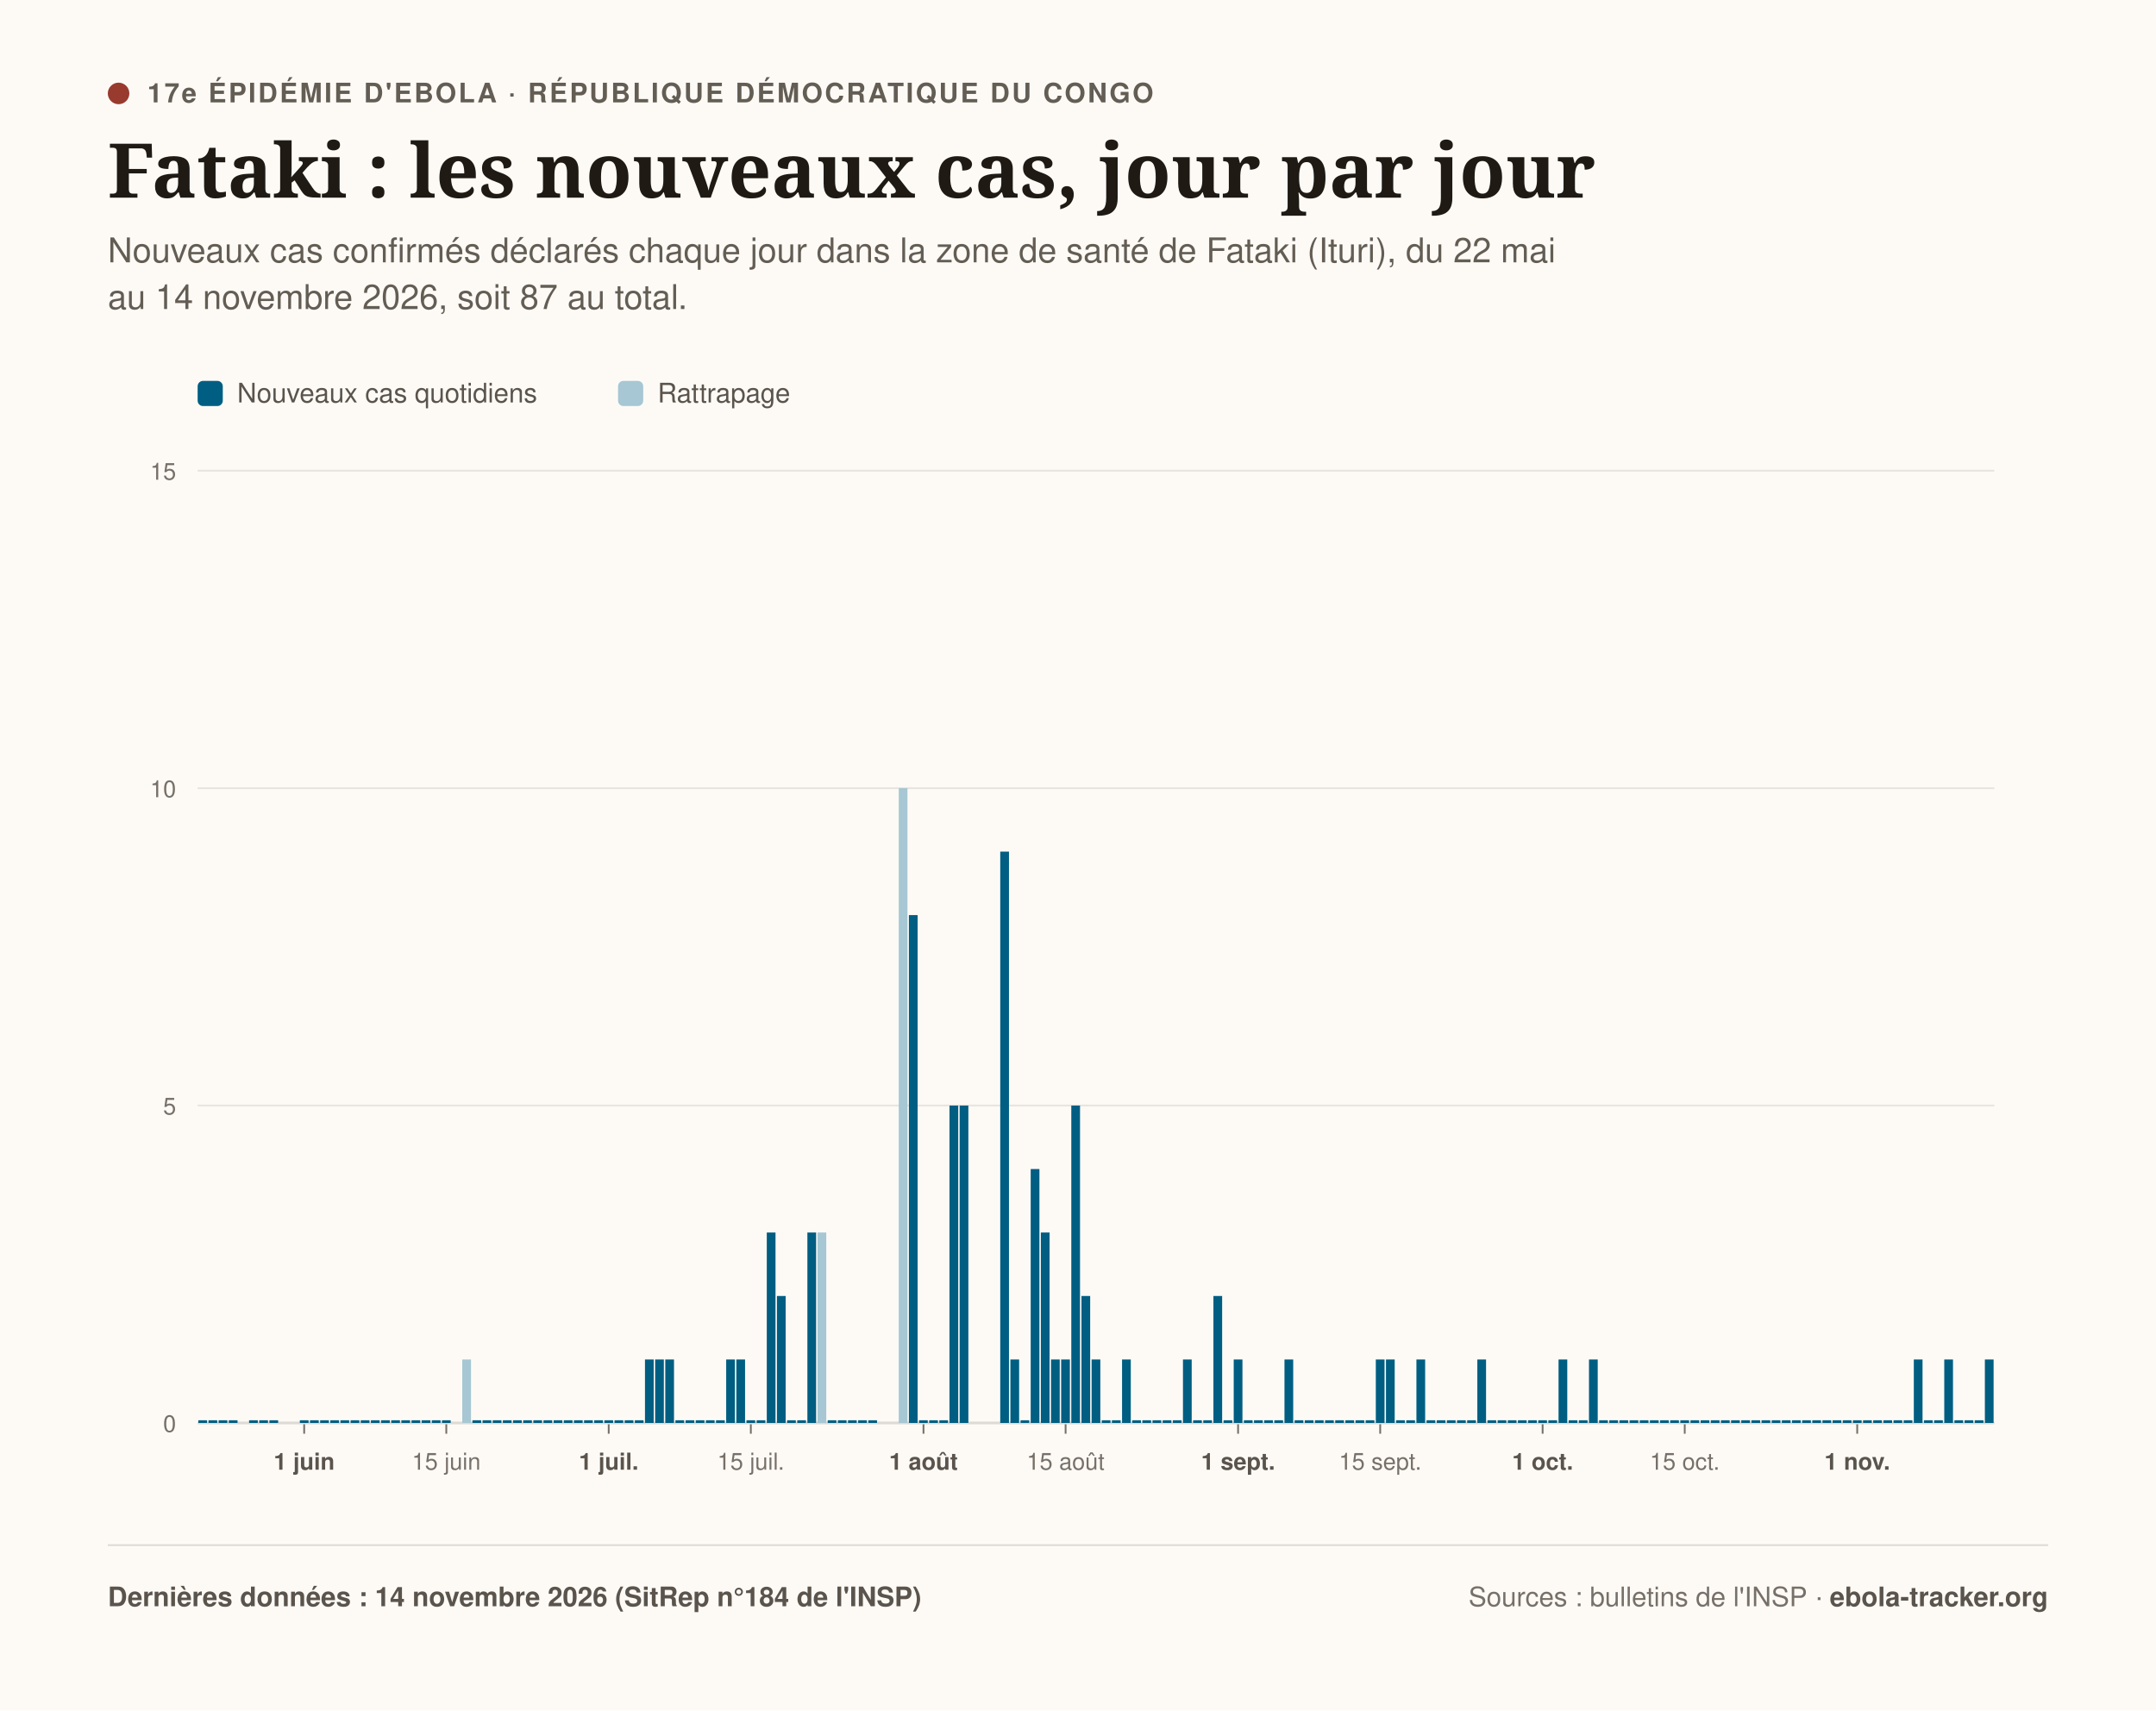
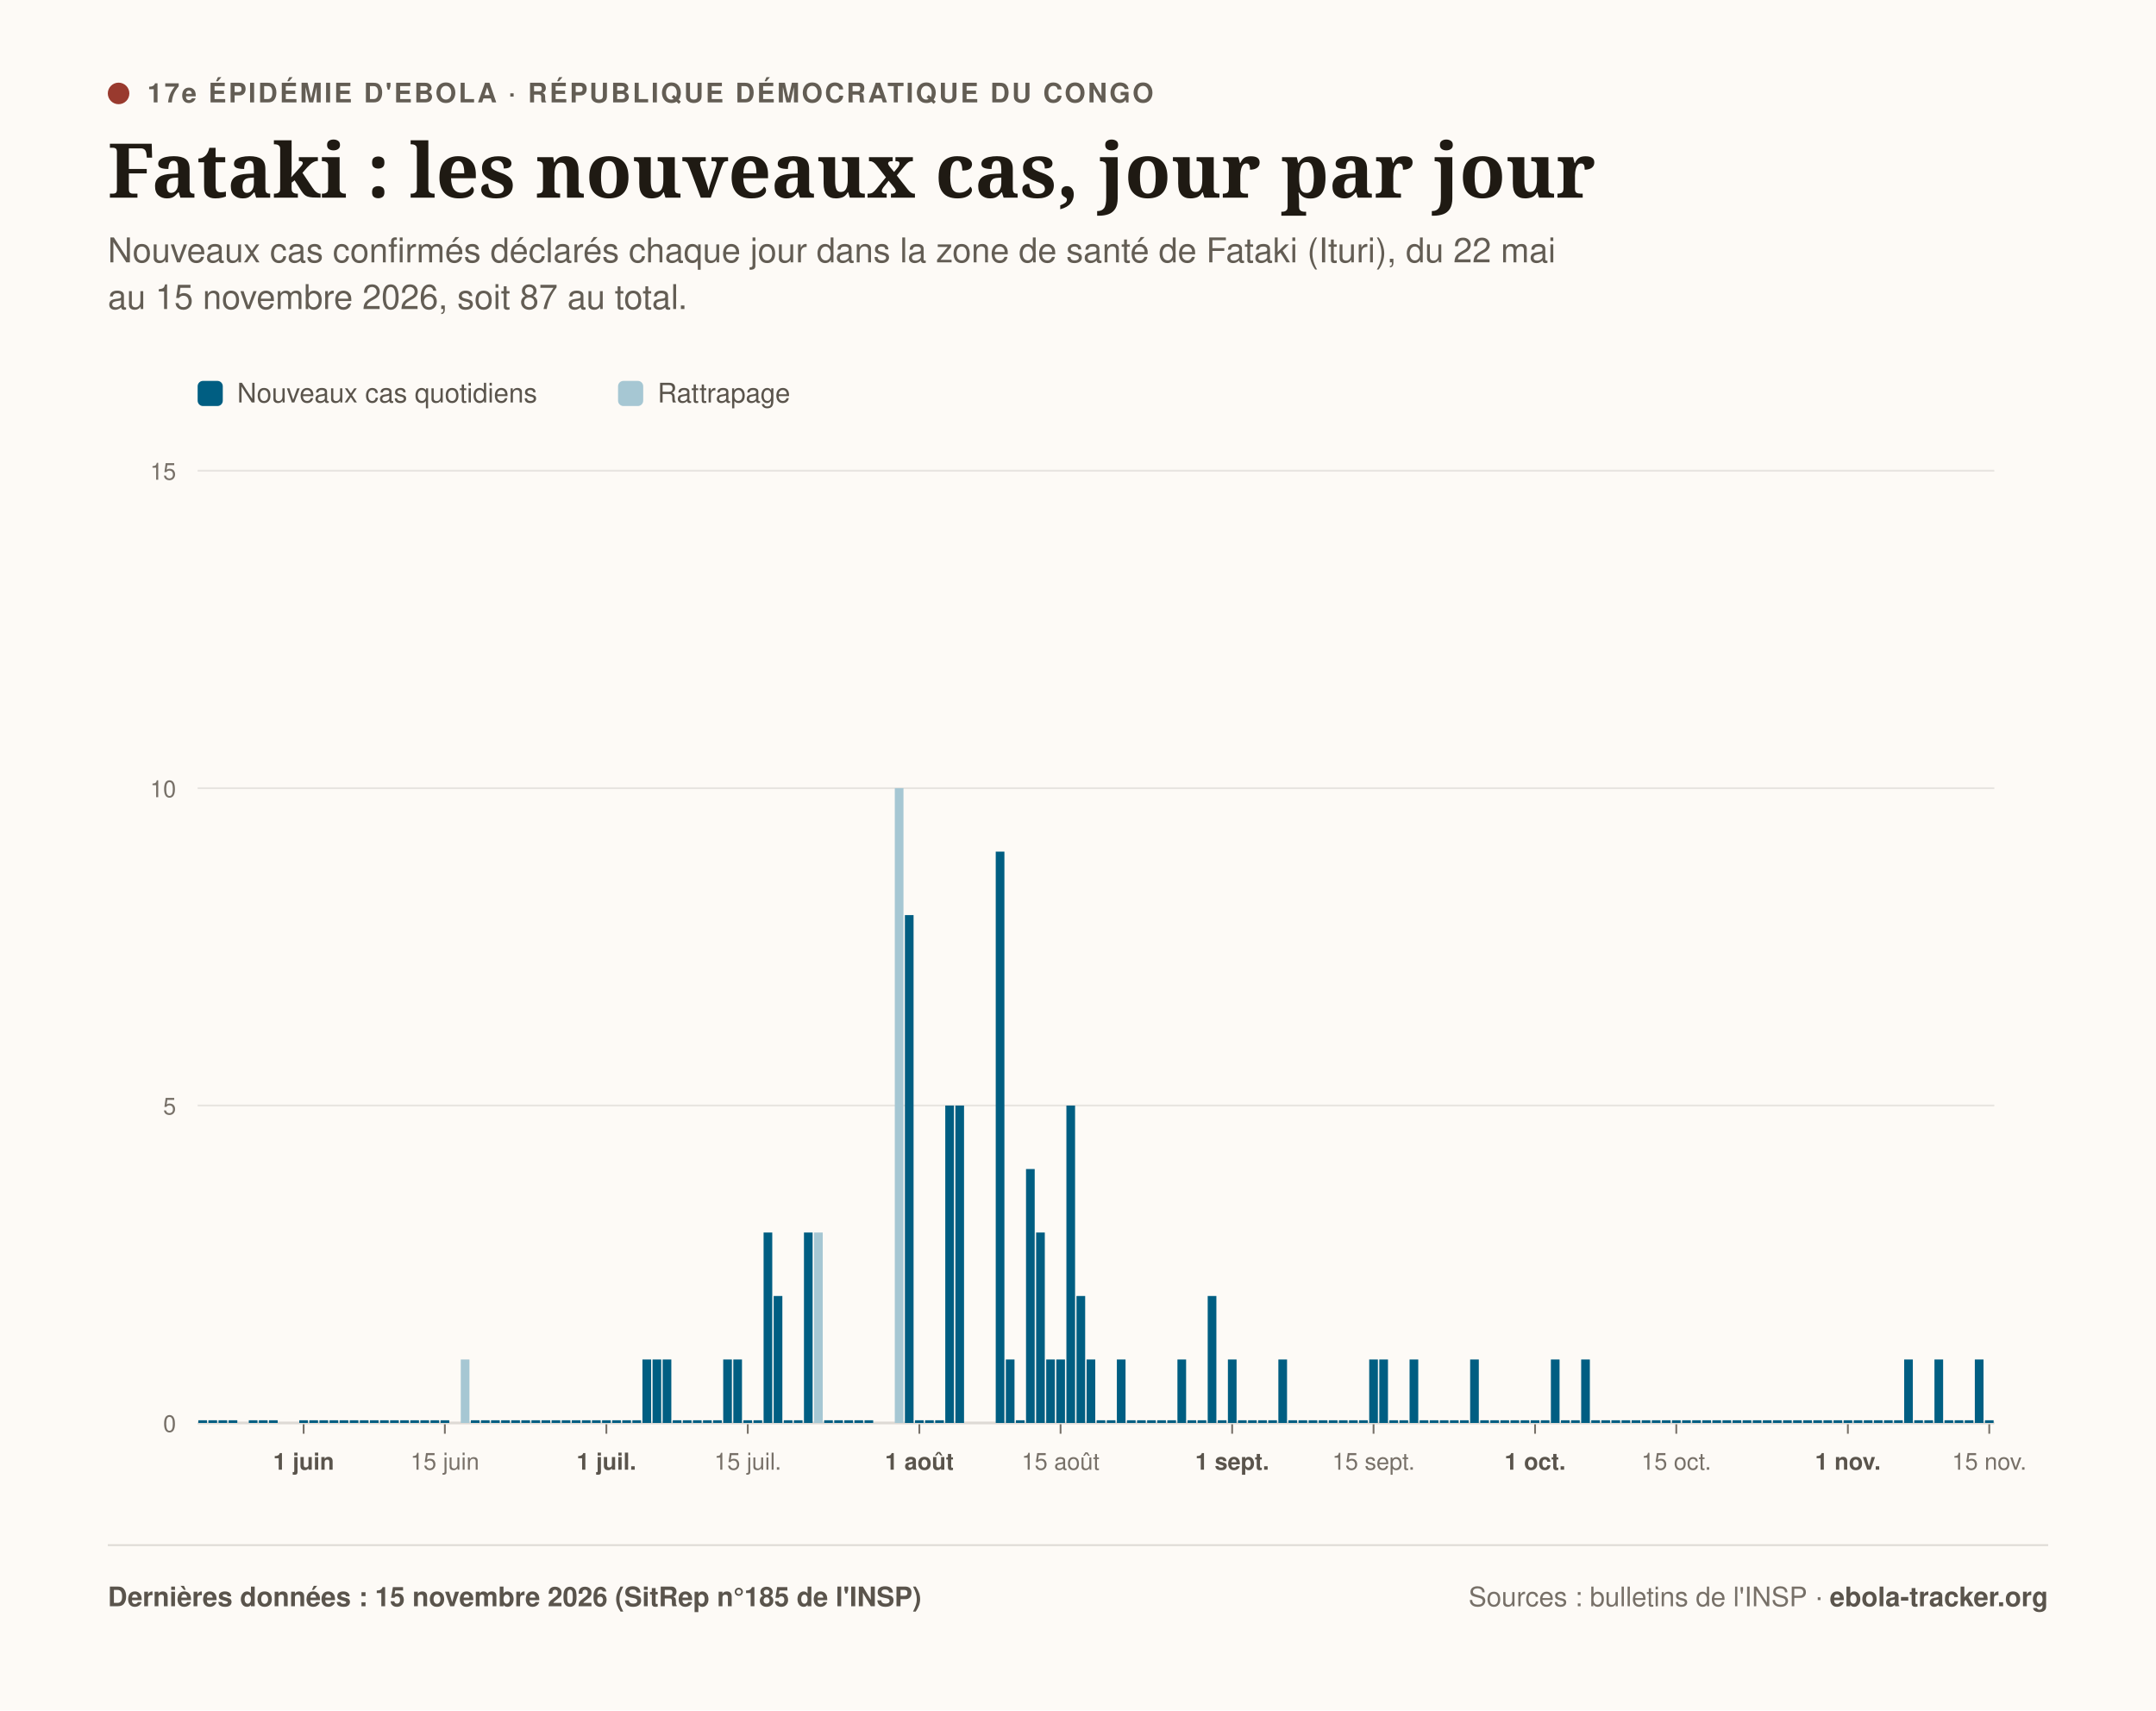
- <svg xmlns="http://www.w3.org/2000/svg" viewBox="0 0 1200 952" role="img" aria-label="Fataki : les nouveaux cas, jour par jour. Nouveaux cas confirmés déclarés chaque jour dans la zone de santé de Fataki (Ituri), du 22 mai au 14 novembre 2026, soit 87 au total.">
+ <svg xmlns="http://www.w3.org/2000/svg" viewBox="0 0 1200 952" role="img" aria-label="Fataki : les nouveaux cas, jour par jour. Nouveaux cas confirmés déclarés chaque jour dans la zone de santé de Fataki (Ituri), du 22 mai au 15 novembre 2026, soit 87 au total.">
  <rect width="1200" height="952" fill="#FDFAF6" />
  <circle cx="66" cy="52" r="6" fill="#993A2E" />
  <text x="82.0" y="57.0" font-family="'Public Sans',Helvetica,Arial,sans-serif" font-size="15" font-weight="700" fill="#635D54" text-anchor="start" letter-spacing=".08em">17e ÉPIDÉMIE D'EBOLA · RÉPUBLIQUE DÉMOCRATIQUE DU CONGO</text>
  <text x="60.0" y="110.0" font-family="'Source Serif 4',Georgia,serif" font-size="42" font-weight="600" fill="#1F1A13" text-anchor="start">Fataki : les nouveaux cas, jour par jour</text>
  <text x="60.0" y="146.0" font-family="'Public Sans',Helvetica,Arial,sans-serif" font-size="19" font-weight="400" fill="#635D54" text-anchor="start">Nouveaux cas confirmés déclarés chaque jour dans la zone de santé de Fataki (Ituri), du 22 mai</text>
-   <text x="60.0" y="172.0" font-family="'Public Sans',Helvetica,Arial,sans-serif" font-size="19" font-weight="400" fill="#635D54" text-anchor="start">au 14 novembre 2026, soit 87 au total.</text>
+   <text x="60.0" y="172.0" font-family="'Public Sans',Helvetica,Arial,sans-serif" font-size="19" font-weight="400" fill="#635D54" text-anchor="start">au 15 novembre 2026, soit 87 au total.</text>
  <rect x="110" y="212" width="14" height="14" rx="3" fill="#005E82" />
  <text x="132.0" y="224.0" font-family="'Public Sans',Helvetica,Arial,sans-serif" font-size="15" font-weight="400" fill="#5A544C" text-anchor="start">Nouveaux cas quotidiens</text>
  <rect x="344" y="212" width="14" height="14" rx="3" fill="#a6c7d3" />
  <text x="366.0" y="224.0" font-family="'Public Sans',Helvetica,Arial,sans-serif" font-size="15" font-weight="400" fill="#5A544C" text-anchor="start">Rattrapage</text>
  <line x1="110" x2="1110" y1="792.0" y2="792.0" stroke="#E7E4E0" />
  <text x="98.0" y="797.0" font-family="'Public Sans',Helvetica,Arial,sans-serif" font-size="13" font-weight="400" fill="#777068" text-anchor="end">0</text>
  <line x1="110" x2="1110" y1="615.3" y2="615.3" stroke="#E7E4E0" />
  <text x="98.0" y="620.3" font-family="'Public Sans',Helvetica,Arial,sans-serif" font-size="13" font-weight="400" fill="#777068" text-anchor="end">5</text>
  <line x1="110" x2="1110" y1="438.7" y2="438.7" stroke="#E7E4E0" />
  <text x="98.0" y="443.7" font-family="'Public Sans',Helvetica,Arial,sans-serif" font-size="13" font-weight="400" fill="#777068" text-anchor="end">10</text>
  <line x1="110" x2="1110" y1="262.0" y2="262.0" stroke="#E7E4E0" />
  <text x="98.0" y="267.0" font-family="'Public Sans',Helvetica,Arial,sans-serif" font-size="13" font-weight="400" fill="#777068" text-anchor="end">15</text>
-   <line x1="169.3" x2="169.3" y1="792" y2="798" stroke="#777068" />
-   <text x="169.3" y="818.0" font-family="'Public Sans',Helvetica,Arial,sans-serif" font-size="13" font-weight="600" fill="#5A544C" text-anchor="middle">1 juin</text>
-   <line x1="248.4" x2="248.4" y1="792" y2="798" stroke="#777068" />
-   <text x="248.4" y="818.0" font-family="'Public Sans',Helvetica,Arial,sans-serif" font-size="13" font-weight="400" fill="#777068" text-anchor="middle">15 juin</text>
-   <line x1="338.8" x2="338.8" y1="792" y2="798" stroke="#777068" />
-   <text x="338.8" y="818.0" font-family="'Public Sans',Helvetica,Arial,sans-serif" font-size="13" font-weight="600" fill="#5A544C" text-anchor="middle">1 juil.</text>
-   <line x1="417.9" x2="417.9" y1="792" y2="798" stroke="#777068" />
-   <text x="417.9" y="818.0" font-family="'Public Sans',Helvetica,Arial,sans-serif" font-size="13" font-weight="400" fill="#777068" text-anchor="middle">15 juil.</text>
-   <line x1="514.0" x2="514.0" y1="792" y2="798" stroke="#777068" />
-   <text x="514.0" y="818.0" font-family="'Public Sans',Helvetica,Arial,sans-serif" font-size="13" font-weight="600" fill="#5A544C" text-anchor="middle">1 août</text>
-   <line x1="593.1" x2="593.1" y1="792" y2="798" stroke="#777068" />
-   <text x="593.1" y="818.0" font-family="'Public Sans',Helvetica,Arial,sans-serif" font-size="13" font-weight="400" fill="#777068" text-anchor="middle">15 août</text>
-   <line x1="689.1" x2="689.1" y1="792" y2="798" stroke="#777068" />
-   <text x="689.1" y="818.0" font-family="'Public Sans',Helvetica,Arial,sans-serif" font-size="13" font-weight="600" fill="#5A544C" text-anchor="middle">1 sept.</text>
-   <line x1="768.2" x2="768.2" y1="792" y2="798" stroke="#777068" />
-   <text x="768.2" y="818.0" font-family="'Public Sans',Helvetica,Arial,sans-serif" font-size="13" font-weight="400" fill="#777068" text-anchor="middle">15 sept.</text>
-   <line x1="858.6" x2="858.6" y1="792" y2="798" stroke="#777068" />
-   <text x="858.6" y="818.0" font-family="'Public Sans',Helvetica,Arial,sans-serif" font-size="13" font-weight="600" fill="#5A544C" text-anchor="middle">1 oct.</text>
-   <line x1="937.7" x2="937.7" y1="792" y2="798" stroke="#777068" />
-   <text x="937.7" y="818.0" font-family="'Public Sans',Helvetica,Arial,sans-serif" font-size="13" font-weight="400" fill="#777068" text-anchor="middle">15 oct.</text>
-   <line x1="1033.7" x2="1033.7" y1="792" y2="798" stroke="#777068" />
-   <text x="1033.7" y="818.0" font-family="'Public Sans',Helvetica,Arial,sans-serif" font-size="13" font-weight="600" fill="#5A544C" text-anchor="middle">1 nov.</text>
+   <line x1="169.0" x2="169.0" y1="792" y2="798" stroke="#777068" />
+   <text x="169.0" y="818.0" font-family="'Public Sans',Helvetica,Arial,sans-serif" font-size="13" font-weight="600" fill="#5A544C" text-anchor="middle">1 juin</text>
+   <line x1="247.6" x2="247.6" y1="792" y2="798" stroke="#777068" />
+   <text x="247.6" y="818.0" font-family="'Public Sans',Helvetica,Arial,sans-serif" font-size="13" font-weight="400" fill="#777068" text-anchor="middle">15 juin</text>
+   <line x1="337.5" x2="337.5" y1="792" y2="798" stroke="#777068" />
+   <text x="337.5" y="818.0" font-family="'Public Sans',Helvetica,Arial,sans-serif" font-size="13" font-weight="600" fill="#5A544C" text-anchor="middle">1 juil.</text>
+   <line x1="416.2" x2="416.2" y1="792" y2="798" stroke="#777068" />
+   <text x="416.2" y="818.0" font-family="'Public Sans',Helvetica,Arial,sans-serif" font-size="13" font-weight="400" fill="#777068" text-anchor="middle">15 juil.</text>
+   <line x1="511.7" x2="511.7" y1="792" y2="798" stroke="#777068" />
+   <text x="511.7" y="818.0" font-family="'Public Sans',Helvetica,Arial,sans-serif" font-size="13" font-weight="600" fill="#5A544C" text-anchor="middle">1 août</text>
+   <line x1="590.3" x2="590.3" y1="792" y2="798" stroke="#777068" />
+   <text x="590.3" y="818.0" font-family="'Public Sans',Helvetica,Arial,sans-serif" font-size="13" font-weight="400" fill="#777068" text-anchor="middle">15 août</text>
+   <line x1="685.8" x2="685.8" y1="792" y2="798" stroke="#777068" />
+   <text x="685.8" y="818.0" font-family="'Public Sans',Helvetica,Arial,sans-serif" font-size="13" font-weight="600" fill="#5A544C" text-anchor="middle">1 sept.</text>
+   <line x1="764.5" x2="764.5" y1="792" y2="798" stroke="#777068" />
+   <text x="764.5" y="818.0" font-family="'Public Sans',Helvetica,Arial,sans-serif" font-size="13" font-weight="400" fill="#777068" text-anchor="middle">15 sept.</text>
+   <line x1="854.4" x2="854.4" y1="792" y2="798" stroke="#777068" />
+   <text x="854.4" y="818.0" font-family="'Public Sans',Helvetica,Arial,sans-serif" font-size="13" font-weight="600" fill="#5A544C" text-anchor="middle">1 oct.</text>
+   <line x1="933.0" x2="933.0" y1="792" y2="798" stroke="#777068" />
+   <text x="933.0" y="818.0" font-family="'Public Sans',Helvetica,Arial,sans-serif" font-size="13" font-weight="400" fill="#777068" text-anchor="middle">15 oct.</text>
+   <line x1="1028.5" x2="1028.5" y1="792" y2="798" stroke="#777068" />
+   <text x="1028.5" y="818.0" font-family="'Public Sans',Helvetica,Arial,sans-serif" font-size="13" font-weight="600" fill="#5A544C" text-anchor="middle">1 nov.</text>
+   <line x1="1107.2" x2="1107.2" y1="792" y2="798" stroke="#777068" />
+   <text x="1107.2" y="818.0" font-family="'Public Sans',Helvetica,Arial,sans-serif" font-size="13" font-weight="400" fill="#777068" text-anchor="middle">15 nov.</text>
  <line x1="110" x2="1110" y1="792" y2="792" stroke="#DEDAD5" stroke-width="1.5" />
-   <rect x="110.40" y="790.50" width="4.86" height="1.50" fill="#005E82" />
-   <rect x="116.05" y="790.50" width="4.86" height="1.50" fill="#005E82" />
-   <rect x="121.69" y="790.50" width="4.86" height="1.50" fill="#005E82" />
-   <rect x="127.34" y="790.50" width="4.86" height="1.50" fill="#005E82" />
-   <rect x="138.64" y="790.50" width="4.86" height="1.50" fill="#005E82" />
-   <rect x="144.29" y="790.50" width="4.86" height="1.50" fill="#005E82" />
-   <rect x="149.94" y="790.50" width="4.86" height="1.50" fill="#005E82" />
-   <rect x="166.89" y="790.50" width="4.86" height="1.50" fill="#005E82" />
-   <rect x="172.54" y="790.50" width="4.86" height="1.50" fill="#005E82" />
-   <rect x="178.19" y="790.50" width="4.86" height="1.50" fill="#005E82" />
-   <rect x="183.84" y="790.50" width="4.86" height="1.50" fill="#005E82" />
-   <rect x="189.49" y="790.50" width="4.86" height="1.50" fill="#005E82" />
-   <rect x="195.14" y="790.50" width="4.86" height="1.50" fill="#005E82" />
-   <rect x="200.79" y="790.50" width="4.86" height="1.50" fill="#005E82" />
-   <rect x="206.44" y="790.50" width="4.86" height="1.50" fill="#005E82" />
-   <rect x="212.09" y="790.50" width="4.86" height="1.50" fill="#005E82" />
-   <rect x="217.74" y="790.50" width="4.86" height="1.50" fill="#005E82" />
-   <rect x="223.39" y="790.50" width="4.86" height="1.50" fill="#005E82" />
-   <rect x="229.04" y="790.50" width="4.86" height="1.50" fill="#005E82" />
-   <rect x="234.69" y="790.50" width="4.86" height="1.50" fill="#005E82" />
-   <rect x="240.34" y="790.50" width="4.86" height="1.50" fill="#005E82" />
-   <rect x="245.99" y="790.50" width="4.86" height="1.50" fill="#005E82" />
-   <rect x="257.29" y="756.67" width="4.86" height="35.33" fill="#a6c7d3" />
-   <rect x="262.94" y="790.50" width="4.86" height="1.50" fill="#005E82" />
-   <rect x="268.59" y="790.50" width="4.86" height="1.50" fill="#005E82" />
-   <rect x="274.24" y="790.50" width="4.86" height="1.50" fill="#005E82" />
-   <rect x="279.89" y="790.50" width="4.86" height="1.50" fill="#005E82" />
-   <rect x="285.54" y="790.50" width="4.86" height="1.50" fill="#005E82" />
-   <rect x="291.19" y="790.50" width="4.86" height="1.50" fill="#005E82" />
-   <rect x="296.84" y="790.50" width="4.86" height="1.50" fill="#005E82" />
-   <rect x="302.49" y="790.50" width="4.86" height="1.50" fill="#005E82" />
-   <rect x="308.14" y="790.50" width="4.86" height="1.50" fill="#005E82" />
-   <rect x="313.79" y="790.50" width="4.86" height="1.50" fill="#005E82" />
-   <rect x="319.44" y="790.50" width="4.86" height="1.50" fill="#005E82" />
-   <rect x="325.08" y="790.50" width="4.86" height="1.50" fill="#005E82" />
-   <rect x="330.73" y="790.50" width="4.86" height="1.50" fill="#005E82" />
-   <rect x="336.38" y="790.50" width="4.86" height="1.50" fill="#005E82" />
-   <rect x="342.03" y="790.50" width="4.86" height="1.50" fill="#005E82" />
-   <rect x="347.68" y="790.50" width="4.86" height="1.50" fill="#005E82" />
-   <rect x="353.33" y="790.50" width="4.86" height="1.50" fill="#005E82" />
-   <rect x="358.98" y="756.67" width="4.86" height="35.33" fill="#005E82" />
-   <rect x="364.63" y="756.67" width="4.86" height="35.33" fill="#005E82" />
-   <rect x="370.28" y="756.67" width="4.86" height="35.33" fill="#005E82" />
-   <rect x="375.93" y="790.50" width="4.86" height="1.50" fill="#005E82" />
-   <rect x="381.58" y="790.50" width="4.86" height="1.50" fill="#005E82" />
-   <rect x="387.23" y="790.50" width="4.86" height="1.50" fill="#005E82" />
-   <rect x="392.88" y="790.50" width="4.86" height="1.50" fill="#005E82" />
-   <rect x="398.53" y="790.50" width="4.86" height="1.50" fill="#005E82" />
-   <rect x="404.18" y="756.67" width="4.86" height="35.33" fill="#005E82" />
-   <rect x="409.83" y="756.67" width="4.86" height="35.33" fill="#005E82" />
-   <rect x="415.48" y="790.50" width="4.86" height="1.50" fill="#005E82" />
-   <rect x="421.13" y="790.50" width="4.86" height="1.50" fill="#005E82" />
-   <rect x="426.78" y="686.00" width="4.86" height="106.00" fill="#005E82" />
-   <rect x="432.43" y="721.33" width="4.86" height="70.67" fill="#005E82" />
-   <rect x="438.08" y="790.50" width="4.86" height="1.50" fill="#005E82" />
-   <rect x="443.73" y="790.50" width="4.86" height="1.50" fill="#005E82" />
-   <rect x="449.38" y="686.00" width="4.86" height="106.00" fill="#005E82" />
-   <rect x="455.03" y="686.00" width="4.86" height="106.00" fill="#a6c7d3" />
-   <rect x="460.68" y="790.50" width="4.86" height="1.50" fill="#005E82" />
-   <rect x="466.33" y="790.50" width="4.86" height="1.50" fill="#005E82" />
-   <rect x="471.98" y="790.50" width="4.86" height="1.50" fill="#005E82" />
-   <rect x="477.63" y="790.50" width="4.86" height="1.50" fill="#005E82" />
-   <rect x="483.28" y="790.50" width="4.86" height="1.50" fill="#005E82" />
-   <rect x="500.23" y="438.67" width="4.86" height="353.33" fill="#a6c7d3" />
-   <rect x="505.88" y="509.33" width="4.86" height="282.67" fill="#005E82" />
-   <rect x="511.53" y="790.50" width="4.86" height="1.50" fill="#005E82" />
-   <rect x="517.18" y="790.50" width="4.86" height="1.50" fill="#005E82" />
-   <rect x="522.82" y="790.50" width="4.86" height="1.50" fill="#005E82" />
-   <rect x="528.47" y="615.33" width="4.86" height="176.67" fill="#005E82" />
-   <rect x="534.12" y="615.33" width="4.86" height="176.67" fill="#005E82" />
-   <rect x="556.72" y="474.00" width="4.86" height="318.00" fill="#005E82" />
-   <rect x="562.37" y="756.67" width="4.86" height="35.33" fill="#005E82" />
-   <rect x="568.02" y="790.50" width="4.86" height="1.50" fill="#005E82" />
-   <rect x="573.67" y="650.67" width="4.86" height="141.33" fill="#005E82" />
-   <rect x="579.32" y="686.00" width="4.86" height="106.00" fill="#005E82" />
-   <rect x="584.97" y="756.67" width="4.86" height="35.33" fill="#005E82" />
-   <rect x="590.62" y="756.67" width="4.86" height="35.33" fill="#005E82" />
-   <rect x="596.27" y="615.33" width="4.86" height="176.67" fill="#005E82" />
-   <rect x="601.92" y="721.33" width="4.86" height="70.67" fill="#005E82" />
-   <rect x="607.57" y="756.67" width="4.86" height="35.33" fill="#005E82" />
-   <rect x="613.22" y="790.50" width="4.86" height="1.50" fill="#005E82" />
-   <rect x="618.87" y="790.50" width="4.86" height="1.50" fill="#005E82" />
-   <rect x="624.52" y="756.67" width="4.86" height="35.33" fill="#005E82" />
-   <rect x="630.17" y="790.50" width="4.86" height="1.50" fill="#005E82" />
-   <rect x="635.82" y="790.50" width="4.86" height="1.50" fill="#005E82" />
-   <rect x="641.47" y="790.50" width="4.86" height="1.50" fill="#005E82" />
-   <rect x="647.12" y="790.50" width="4.86" height="1.50" fill="#005E82" />
-   <rect x="652.77" y="790.50" width="4.86" height="1.50" fill="#005E82" />
-   <rect x="658.42" y="756.67" width="4.86" height="35.33" fill="#005E82" />
-   <rect x="664.07" y="790.50" width="4.86" height="1.50" fill="#005E82" />
-   <rect x="669.72" y="790.50" width="4.86" height="1.50" fill="#005E82" />
-   <rect x="675.37" y="721.33" width="4.86" height="70.67" fill="#005E82" />
-   <rect x="681.02" y="790.50" width="4.86" height="1.50" fill="#005E82" />
-   <rect x="686.67" y="756.67" width="4.86" height="35.33" fill="#005E82" />
-   <rect x="692.32" y="790.50" width="4.86" height="1.50" fill="#005E82" />
-   <rect x="697.97" y="790.50" width="4.86" height="1.50" fill="#005E82" />
-   <rect x="703.62" y="790.50" width="4.86" height="1.50" fill="#005E82" />
-   <rect x="709.27" y="790.50" width="4.86" height="1.50" fill="#005E82" />
-   <rect x="714.92" y="756.67" width="4.86" height="35.33" fill="#005E82" />
-   <rect x="720.56" y="790.50" width="4.86" height="1.50" fill="#005E82" />
-   <rect x="726.21" y="790.50" width="4.86" height="1.50" fill="#005E82" />
-   <rect x="731.86" y="790.50" width="4.86" height="1.50" fill="#005E82" />
-   <rect x="737.51" y="790.50" width="4.86" height="1.50" fill="#005E82" />
-   <rect x="743.16" y="790.50" width="4.86" height="1.50" fill="#005E82" />
-   <rect x="748.81" y="790.50" width="4.86" height="1.50" fill="#005E82" />
-   <rect x="754.46" y="790.50" width="4.86" height="1.50" fill="#005E82" />
-   <rect x="760.11" y="790.50" width="4.86" height="1.50" fill="#005E82" />
-   <rect x="765.76" y="756.67" width="4.86" height="35.33" fill="#005E82" />
-   <rect x="771.41" y="756.67" width="4.86" height="35.33" fill="#005E82" />
-   <rect x="777.06" y="790.50" width="4.86" height="1.50" fill="#005E82" />
-   <rect x="782.71" y="790.50" width="4.86" height="1.50" fill="#005E82" />
-   <rect x="788.36" y="756.67" width="4.86" height="35.33" fill="#005E82" />
-   <rect x="794.01" y="790.50" width="4.86" height="1.50" fill="#005E82" />
-   <rect x="799.66" y="790.50" width="4.86" height="1.50" fill="#005E82" />
-   <rect x="805.31" y="790.50" width="4.86" height="1.50" fill="#005E82" />
-   <rect x="810.96" y="790.50" width="4.86" height="1.50" fill="#005E82" />
-   <rect x="816.61" y="790.50" width="4.86" height="1.50" fill="#005E82" />
-   <rect x="822.26" y="756.67" width="4.86" height="35.33" fill="#005E82" />
-   <rect x="827.91" y="790.50" width="4.86" height="1.50" fill="#005E82" />
-   <rect x="833.56" y="790.50" width="4.86" height="1.50" fill="#005E82" />
-   <rect x="839.21" y="790.50" width="4.86" height="1.50" fill="#005E82" />
-   <rect x="844.86" y="790.50" width="4.86" height="1.50" fill="#005E82" />
-   <rect x="850.51" y="790.50" width="4.86" height="1.50" fill="#005E82" />
-   <rect x="856.16" y="790.50" width="4.86" height="1.50" fill="#005E82" />
-   <rect x="861.81" y="790.50" width="4.86" height="1.50" fill="#005E82" />
-   <rect x="867.46" y="756.67" width="4.86" height="35.33" fill="#005E82" />
-   <rect x="873.11" y="790.50" width="4.86" height="1.50" fill="#005E82" />
-   <rect x="878.76" y="790.50" width="4.86" height="1.50" fill="#005E82" />
-   <rect x="884.41" y="756.67" width="4.86" height="35.33" fill="#005E82" />
-   <rect x="890.06" y="790.50" width="4.86" height="1.50" fill="#005E82" />
-   <rect x="895.71" y="790.50" width="4.86" height="1.50" fill="#005E82" />
-   <rect x="901.36" y="790.50" width="4.86" height="1.50" fill="#005E82" />
-   <rect x="907.01" y="790.50" width="4.86" height="1.50" fill="#005E82" />
-   <rect x="912.66" y="790.50" width="4.86" height="1.50" fill="#005E82" />
-   <rect x="918.31" y="790.50" width="4.86" height="1.50" fill="#005E82" />
-   <rect x="923.95" y="790.50" width="4.86" height="1.50" fill="#005E82" />
-   <rect x="929.60" y="790.50" width="4.86" height="1.50" fill="#005E82" />
-   <rect x="935.25" y="790.50" width="4.86" height="1.50" fill="#005E82" />
-   <rect x="940.90" y="790.50" width="4.86" height="1.50" fill="#005E82" />
-   <rect x="946.55" y="790.50" width="4.86" height="1.50" fill="#005E82" />
-   <rect x="952.20" y="790.50" width="4.86" height="1.50" fill="#005E82" />
-   <rect x="957.85" y="790.50" width="4.86" height="1.50" fill="#005E82" />
-   <rect x="963.50" y="790.50" width="4.86" height="1.50" fill="#005E82" />
-   <rect x="969.15" y="790.50" width="4.86" height="1.50" fill="#005E82" />
-   <rect x="974.80" y="790.50" width="4.86" height="1.50" fill="#005E82" />
-   <rect x="980.45" y="790.50" width="4.86" height="1.50" fill="#005E82" />
-   <rect x="986.10" y="790.50" width="4.86" height="1.50" fill="#005E82" />
-   <rect x="991.75" y="790.50" width="4.86" height="1.50" fill="#005E82" />
-   <rect x="997.40" y="790.50" width="4.86" height="1.50" fill="#005E82" />
-   <rect x="1003.05" y="790.50" width="4.86" height="1.50" fill="#005E82" />
-   <rect x="1008.70" y="790.50" width="4.86" height="1.50" fill="#005E82" />
-   <rect x="1014.35" y="790.50" width="4.86" height="1.50" fill="#005E82" />
-   <rect x="1020.00" y="790.50" width="4.86" height="1.50" fill="#005E82" />
-   <rect x="1025.65" y="790.50" width="4.86" height="1.50" fill="#005E82" />
-   <rect x="1031.30" y="790.50" width="4.86" height="1.50" fill="#005E82" />
-   <rect x="1036.95" y="790.50" width="4.86" height="1.50" fill="#005E82" />
-   <rect x="1042.60" y="790.50" width="4.86" height="1.50" fill="#005E82" />
-   <rect x="1048.25" y="790.50" width="4.86" height="1.50" fill="#005E82" />
-   <rect x="1053.90" y="790.50" width="4.86" height="1.50" fill="#005E82" />
-   <rect x="1059.55" y="790.50" width="4.86" height="1.50" fill="#005E82" />
-   <rect x="1065.20" y="756.67" width="4.86" height="35.33" fill="#005E82" />
-   <rect x="1070.85" y="790.50" width="4.86" height="1.50" fill="#005E82" />
-   <rect x="1076.50" y="790.50" width="4.86" height="1.50" fill="#005E82" />
-   <rect x="1082.15" y="756.67" width="4.86" height="35.33" fill="#005E82" />
-   <rect x="1087.80" y="790.50" width="4.86" height="1.50" fill="#005E82" />
-   <rect x="1093.45" y="790.50" width="4.86" height="1.50" fill="#005E82" />
-   <rect x="1099.10" y="790.50" width="4.86" height="1.50" fill="#005E82" />
-   <rect x="1104.75" y="756.67" width="4.86" height="35.33" fill="#005E82" />
+   <rect x="110.39" y="790.50" width="4.83" height="1.50" fill="#005E82" />
+   <rect x="116.01" y="790.50" width="4.83" height="1.50" fill="#005E82" />
+   <rect x="121.63" y="790.50" width="4.83" height="1.50" fill="#005E82" />
+   <rect x="127.25" y="790.50" width="4.83" height="1.50" fill="#005E82" />
+   <rect x="138.48" y="790.50" width="4.83" height="1.50" fill="#005E82" />
+   <rect x="144.10" y="790.50" width="4.83" height="1.50" fill="#005E82" />
+   <rect x="149.72" y="790.50" width="4.83" height="1.50" fill="#005E82" />
+   <rect x="166.57" y="790.50" width="4.83" height="1.50" fill="#005E82" />
+   <rect x="172.19" y="790.50" width="4.83" height="1.50" fill="#005E82" />
+   <rect x="177.81" y="790.50" width="4.83" height="1.50" fill="#005E82" />
+   <rect x="183.43" y="790.50" width="4.83" height="1.50" fill="#005E82" />
+   <rect x="189.04" y="790.50" width="4.83" height="1.50" fill="#005E82" />
+   <rect x="194.66" y="790.50" width="4.83" height="1.50" fill="#005E82" />
+   <rect x="200.28" y="790.50" width="4.83" height="1.50" fill="#005E82" />
+   <rect x="205.90" y="790.50" width="4.83" height="1.50" fill="#005E82" />
+   <rect x="211.52" y="790.50" width="4.83" height="1.50" fill="#005E82" />
+   <rect x="217.13" y="790.50" width="4.83" height="1.50" fill="#005E82" />
+   <rect x="222.75" y="790.50" width="4.83" height="1.50" fill="#005E82" />
+   <rect x="228.37" y="790.50" width="4.83" height="1.50" fill="#005E82" />
+   <rect x="233.99" y="790.50" width="4.83" height="1.50" fill="#005E82" />
+   <rect x="239.61" y="790.50" width="4.83" height="1.50" fill="#005E82" />
+   <rect x="245.22" y="790.50" width="4.83" height="1.50" fill="#005E82" />
+   <rect x="256.46" y="756.67" width="4.83" height="35.33" fill="#a6c7d3" />
+   <rect x="262.08" y="790.50" width="4.83" height="1.50" fill="#005E82" />
+   <rect x="267.70" y="790.50" width="4.83" height="1.50" fill="#005E82" />
+   <rect x="273.31" y="790.50" width="4.83" height="1.50" fill="#005E82" />
+   <rect x="278.93" y="790.50" width="4.83" height="1.50" fill="#005E82" />
+   <rect x="284.55" y="790.50" width="4.83" height="1.50" fill="#005E82" />
+   <rect x="290.17" y="790.50" width="4.83" height="1.50" fill="#005E82" />
+   <rect x="295.79" y="790.50" width="4.83" height="1.50" fill="#005E82" />
+   <rect x="301.40" y="790.50" width="4.83" height="1.50" fill="#005E82" />
+   <rect x="307.02" y="790.50" width="4.83" height="1.50" fill="#005E82" />
+   <rect x="312.64" y="790.50" width="4.83" height="1.50" fill="#005E82" />
+   <rect x="318.26" y="790.50" width="4.83" height="1.50" fill="#005E82" />
+   <rect x="323.88" y="790.50" width="4.83" height="1.50" fill="#005E82" />
+   <rect x="329.49" y="790.50" width="4.83" height="1.50" fill="#005E82" />
+   <rect x="335.11" y="790.50" width="4.83" height="1.50" fill="#005E82" />
+   <rect x="340.73" y="790.50" width="4.83" height="1.50" fill="#005E82" />
+   <rect x="346.35" y="790.50" width="4.83" height="1.50" fill="#005E82" />
+   <rect x="351.97" y="790.50" width="4.83" height="1.50" fill="#005E82" />
+   <rect x="357.58" y="756.67" width="4.83" height="35.33" fill="#005E82" />
+   <rect x="363.20" y="756.67" width="4.83" height="35.33" fill="#005E82" />
+   <rect x="368.82" y="756.67" width="4.83" height="35.33" fill="#005E82" />
+   <rect x="374.44" y="790.50" width="4.83" height="1.50" fill="#005E82" />
+   <rect x="380.06" y="790.50" width="4.83" height="1.50" fill="#005E82" />
+   <rect x="385.67" y="790.50" width="4.83" height="1.50" fill="#005E82" />
+   <rect x="391.29" y="790.50" width="4.83" height="1.50" fill="#005E82" />
+   <rect x="396.91" y="790.50" width="4.83" height="1.50" fill="#005E82" />
+   <rect x="402.53" y="756.67" width="4.83" height="35.33" fill="#005E82" />
+   <rect x="408.15" y="756.67" width="4.83" height="35.33" fill="#005E82" />
+   <rect x="413.76" y="790.50" width="4.83" height="1.50" fill="#005E82" />
+   <rect x="419.38" y="790.50" width="4.83" height="1.50" fill="#005E82" />
+   <rect x="425.00" y="686.00" width="4.83" height="106.00" fill="#005E82" />
+   <rect x="430.62" y="721.33" width="4.83" height="70.67" fill="#005E82" />
+   <rect x="436.24" y="790.50" width="4.83" height="1.50" fill="#005E82" />
+   <rect x="441.85" y="790.50" width="4.83" height="1.50" fill="#005E82" />
+   <rect x="447.47" y="686.00" width="4.83" height="106.00" fill="#005E82" />
+   <rect x="453.09" y="686.00" width="4.83" height="106.00" fill="#a6c7d3" />
+   <rect x="458.71" y="790.50" width="4.83" height="1.50" fill="#005E82" />
+   <rect x="464.33" y="790.50" width="4.83" height="1.50" fill="#005E82" />
+   <rect x="469.94" y="790.50" width="4.83" height="1.50" fill="#005E82" />
+   <rect x="475.56" y="790.50" width="4.83" height="1.50" fill="#005E82" />
+   <rect x="481.18" y="790.50" width="4.83" height="1.50" fill="#005E82" />
+   <rect x="498.03" y="438.67" width="4.83" height="353.33" fill="#a6c7d3" />
+   <rect x="503.65" y="509.33" width="4.83" height="282.67" fill="#005E82" />
+   <rect x="509.27" y="790.50" width="4.83" height="1.50" fill="#005E82" />
+   <rect x="514.89" y="790.50" width="4.83" height="1.50" fill="#005E82" />
+   <rect x="520.51" y="790.50" width="4.83" height="1.50" fill="#005E82" />
+   <rect x="526.12" y="615.33" width="4.83" height="176.67" fill="#005E82" />
+   <rect x="531.74" y="615.33" width="4.83" height="176.67" fill="#005E82" />
+   <rect x="554.21" y="474.00" width="4.83" height="318.00" fill="#005E82" />
+   <rect x="559.83" y="756.67" width="4.83" height="35.33" fill="#005E82" />
+   <rect x="565.45" y="790.50" width="4.83" height="1.50" fill="#005E82" />
+   <rect x="571.07" y="650.67" width="4.83" height="141.33" fill="#005E82" />
+   <rect x="576.69" y="686.00" width="4.83" height="106.00" fill="#005E82" />
+   <rect x="582.30" y="756.67" width="4.83" height="35.33" fill="#005E82" />
+   <rect x="587.92" y="756.67" width="4.83" height="35.33" fill="#005E82" />
+   <rect x="593.54" y="615.33" width="4.83" height="176.67" fill="#005E82" />
+   <rect x="599.16" y="721.33" width="4.83" height="70.67" fill="#005E82" />
+   <rect x="604.78" y="756.67" width="4.83" height="35.33" fill="#005E82" />
+   <rect x="610.39" y="790.50" width="4.83" height="1.50" fill="#005E82" />
+   <rect x="616.01" y="790.50" width="4.83" height="1.50" fill="#005E82" />
+   <rect x="621.63" y="756.67" width="4.83" height="35.33" fill="#005E82" />
+   <rect x="627.25" y="790.50" width="4.83" height="1.50" fill="#005E82" />
+   <rect x="632.87" y="790.50" width="4.83" height="1.50" fill="#005E82" />
+   <rect x="638.48" y="790.50" width="4.83" height="1.50" fill="#005E82" />
+   <rect x="644.10" y="790.50" width="4.83" height="1.50" fill="#005E82" />
+   <rect x="649.72" y="790.50" width="4.83" height="1.50" fill="#005E82" />
+   <rect x="655.34" y="756.67" width="4.83" height="35.33" fill="#005E82" />
+   <rect x="660.96" y="790.50" width="4.83" height="1.50" fill="#005E82" />
+   <rect x="666.57" y="790.50" width="4.83" height="1.50" fill="#005E82" />
+   <rect x="672.19" y="721.33" width="4.83" height="70.67" fill="#005E82" />
+   <rect x="677.81" y="790.50" width="4.83" height="1.50" fill="#005E82" />
+   <rect x="683.43" y="756.67" width="4.83" height="35.33" fill="#005E82" />
+   <rect x="689.04" y="790.50" width="4.83" height="1.50" fill="#005E82" />
+   <rect x="694.66" y="790.50" width="4.83" height="1.50" fill="#005E82" />
+   <rect x="700.28" y="790.50" width="4.83" height="1.50" fill="#005E82" />
+   <rect x="705.90" y="790.50" width="4.83" height="1.50" fill="#005E82" />
+   <rect x="711.52" y="756.67" width="4.83" height="35.33" fill="#005E82" />
+   <rect x="717.13" y="790.50" width="4.83" height="1.50" fill="#005E82" />
+   <rect x="722.75" y="790.50" width="4.83" height="1.50" fill="#005E82" />
+   <rect x="728.37" y="790.50" width="4.83" height="1.50" fill="#005E82" />
+   <rect x="733.99" y="790.50" width="4.83" height="1.50" fill="#005E82" />
+   <rect x="739.61" y="790.50" width="4.83" height="1.50" fill="#005E82" />
+   <rect x="745.22" y="790.50" width="4.83" height="1.50" fill="#005E82" />
+   <rect x="750.84" y="790.50" width="4.83" height="1.50" fill="#005E82" />
+   <rect x="756.46" y="790.50" width="4.83" height="1.50" fill="#005E82" />
+   <rect x="762.08" y="756.67" width="4.83" height="35.33" fill="#005E82" />
+   <rect x="767.70" y="756.67" width="4.83" height="35.33" fill="#005E82" />
+   <rect x="773.31" y="790.50" width="4.83" height="1.50" fill="#005E82" />
+   <rect x="778.93" y="790.50" width="4.83" height="1.50" fill="#005E82" />
+   <rect x="784.55" y="756.67" width="4.83" height="35.33" fill="#005E82" />
+   <rect x="790.17" y="790.50" width="4.83" height="1.50" fill="#005E82" />
+   <rect x="795.79" y="790.50" width="4.83" height="1.50" fill="#005E82" />
+   <rect x="801.40" y="790.50" width="4.83" height="1.50" fill="#005E82" />
+   <rect x="807.02" y="790.50" width="4.83" height="1.50" fill="#005E82" />
+   <rect x="812.64" y="790.50" width="4.83" height="1.50" fill="#005E82" />
+   <rect x="818.26" y="756.67" width="4.83" height="35.33" fill="#005E82" />
+   <rect x="823.88" y="790.50" width="4.83" height="1.50" fill="#005E82" />
+   <rect x="829.49" y="790.50" width="4.83" height="1.50" fill="#005E82" />
+   <rect x="835.11" y="790.50" width="4.83" height="1.50" fill="#005E82" />
+   <rect x="840.73" y="790.50" width="4.83" height="1.50" fill="#005E82" />
+   <rect x="846.35" y="790.50" width="4.83" height="1.50" fill="#005E82" />
+   <rect x="851.97" y="790.50" width="4.83" height="1.50" fill="#005E82" />
+   <rect x="857.58" y="790.50" width="4.83" height="1.50" fill="#005E82" />
+   <rect x="863.20" y="756.67" width="4.83" height="35.33" fill="#005E82" />
+   <rect x="868.82" y="790.50" width="4.83" height="1.50" fill="#005E82" />
+   <rect x="874.44" y="790.50" width="4.83" height="1.50" fill="#005E82" />
+   <rect x="880.06" y="756.67" width="4.83" height="35.33" fill="#005E82" />
+   <rect x="885.67" y="790.50" width="4.83" height="1.50" fill="#005E82" />
+   <rect x="891.29" y="790.50" width="4.83" height="1.50" fill="#005E82" />
+   <rect x="896.91" y="790.50" width="4.83" height="1.50" fill="#005E82" />
+   <rect x="902.53" y="790.50" width="4.83" height="1.50" fill="#005E82" />
+   <rect x="908.15" y="790.50" width="4.83" height="1.50" fill="#005E82" />
+   <rect x="913.76" y="790.50" width="4.83" height="1.50" fill="#005E82" />
+   <rect x="919.38" y="790.50" width="4.83" height="1.50" fill="#005E82" />
+   <rect x="925.00" y="790.50" width="4.83" height="1.50" fill="#005E82" />
+   <rect x="930.62" y="790.50" width="4.83" height="1.50" fill="#005E82" />
+   <rect x="936.24" y="790.50" width="4.83" height="1.50" fill="#005E82" />
+   <rect x="941.85" y="790.50" width="4.83" height="1.50" fill="#005E82" />
+   <rect x="947.47" y="790.50" width="4.83" height="1.50" fill="#005E82" />
+   <rect x="953.09" y="790.50" width="4.83" height="1.50" fill="#005E82" />
+   <rect x="958.71" y="790.50" width="4.83" height="1.50" fill="#005E82" />
+   <rect x="964.33" y="790.50" width="4.83" height="1.50" fill="#005E82" />
+   <rect x="969.94" y="790.50" width="4.83" height="1.50" fill="#005E82" />
+   <rect x="975.56" y="790.50" width="4.83" height="1.50" fill="#005E82" />
+   <rect x="981.18" y="790.50" width="4.83" height="1.50" fill="#005E82" />
+   <rect x="986.80" y="790.50" width="4.83" height="1.50" fill="#005E82" />
+   <rect x="992.42" y="790.50" width="4.83" height="1.50" fill="#005E82" />
+   <rect x="998.03" y="790.50" width="4.83" height="1.50" fill="#005E82" />
+   <rect x="1003.65" y="790.50" width="4.83" height="1.50" fill="#005E82" />
+   <rect x="1009.27" y="790.50" width="4.83" height="1.50" fill="#005E82" />
+   <rect x="1014.89" y="790.50" width="4.83" height="1.50" fill="#005E82" />
+   <rect x="1020.51" y="790.50" width="4.83" height="1.50" fill="#005E82" />
+   <rect x="1026.12" y="790.50" width="4.83" height="1.50" fill="#005E82" />
+   <rect x="1031.74" y="790.50" width="4.83" height="1.50" fill="#005E82" />
+   <rect x="1037.36" y="790.50" width="4.83" height="1.50" fill="#005E82" />
+   <rect x="1042.98" y="790.50" width="4.83" height="1.50" fill="#005E82" />
+   <rect x="1048.60" y="790.50" width="4.83" height="1.50" fill="#005E82" />
+   <rect x="1054.21" y="790.50" width="4.83" height="1.50" fill="#005E82" />
+   <rect x="1059.83" y="756.67" width="4.83" height="35.33" fill="#005E82" />
+   <rect x="1065.45" y="790.50" width="4.83" height="1.50" fill="#005E82" />
+   <rect x="1071.07" y="790.50" width="4.83" height="1.50" fill="#005E82" />
+   <rect x="1076.69" y="756.67" width="4.83" height="35.33" fill="#005E82" />
+   <rect x="1082.30" y="790.50" width="4.83" height="1.50" fill="#005E82" />
+   <rect x="1087.92" y="790.50" width="4.83" height="1.50" fill="#005E82" />
+   <rect x="1093.54" y="790.50" width="4.83" height="1.50" fill="#005E82" />
+   <rect x="1099.16" y="756.67" width="4.83" height="35.33" fill="#005E82" />
+   <rect x="1104.78" y="790.50" width="4.83" height="1.50" fill="#005E82" />
  <line x1="60" x2="1140" y1="860" y2="860" stroke="#DEDAD5" />
-   <text x="60.0" y="894.0" font-family="'Public Sans',Helvetica,Arial,sans-serif" font-size="15" font-weight="600" fill="#5A544C" text-anchor="start">Dernières données : 14 novembre 2026 (SitRep n°184 de l'INSP)</text>
+   <text x="60.0" y="894.0" font-family="'Public Sans',Helvetica,Arial,sans-serif" font-size="15" font-weight="600" fill="#5A544C" text-anchor="start">Dernières données : 15 novembre 2026 (SitRep n°185 de l'INSP)</text>
  <text x="1140" y="894" text-anchor="end" font-family="'Public Sans',Helvetica,Arial,sans-serif" font-size="15" fill="#777068">Sources : bulletins de l'INSP · <tspan font-weight="700" fill="#5A544C">ebola-tracker.org</tspan>
  </text>
</svg>
